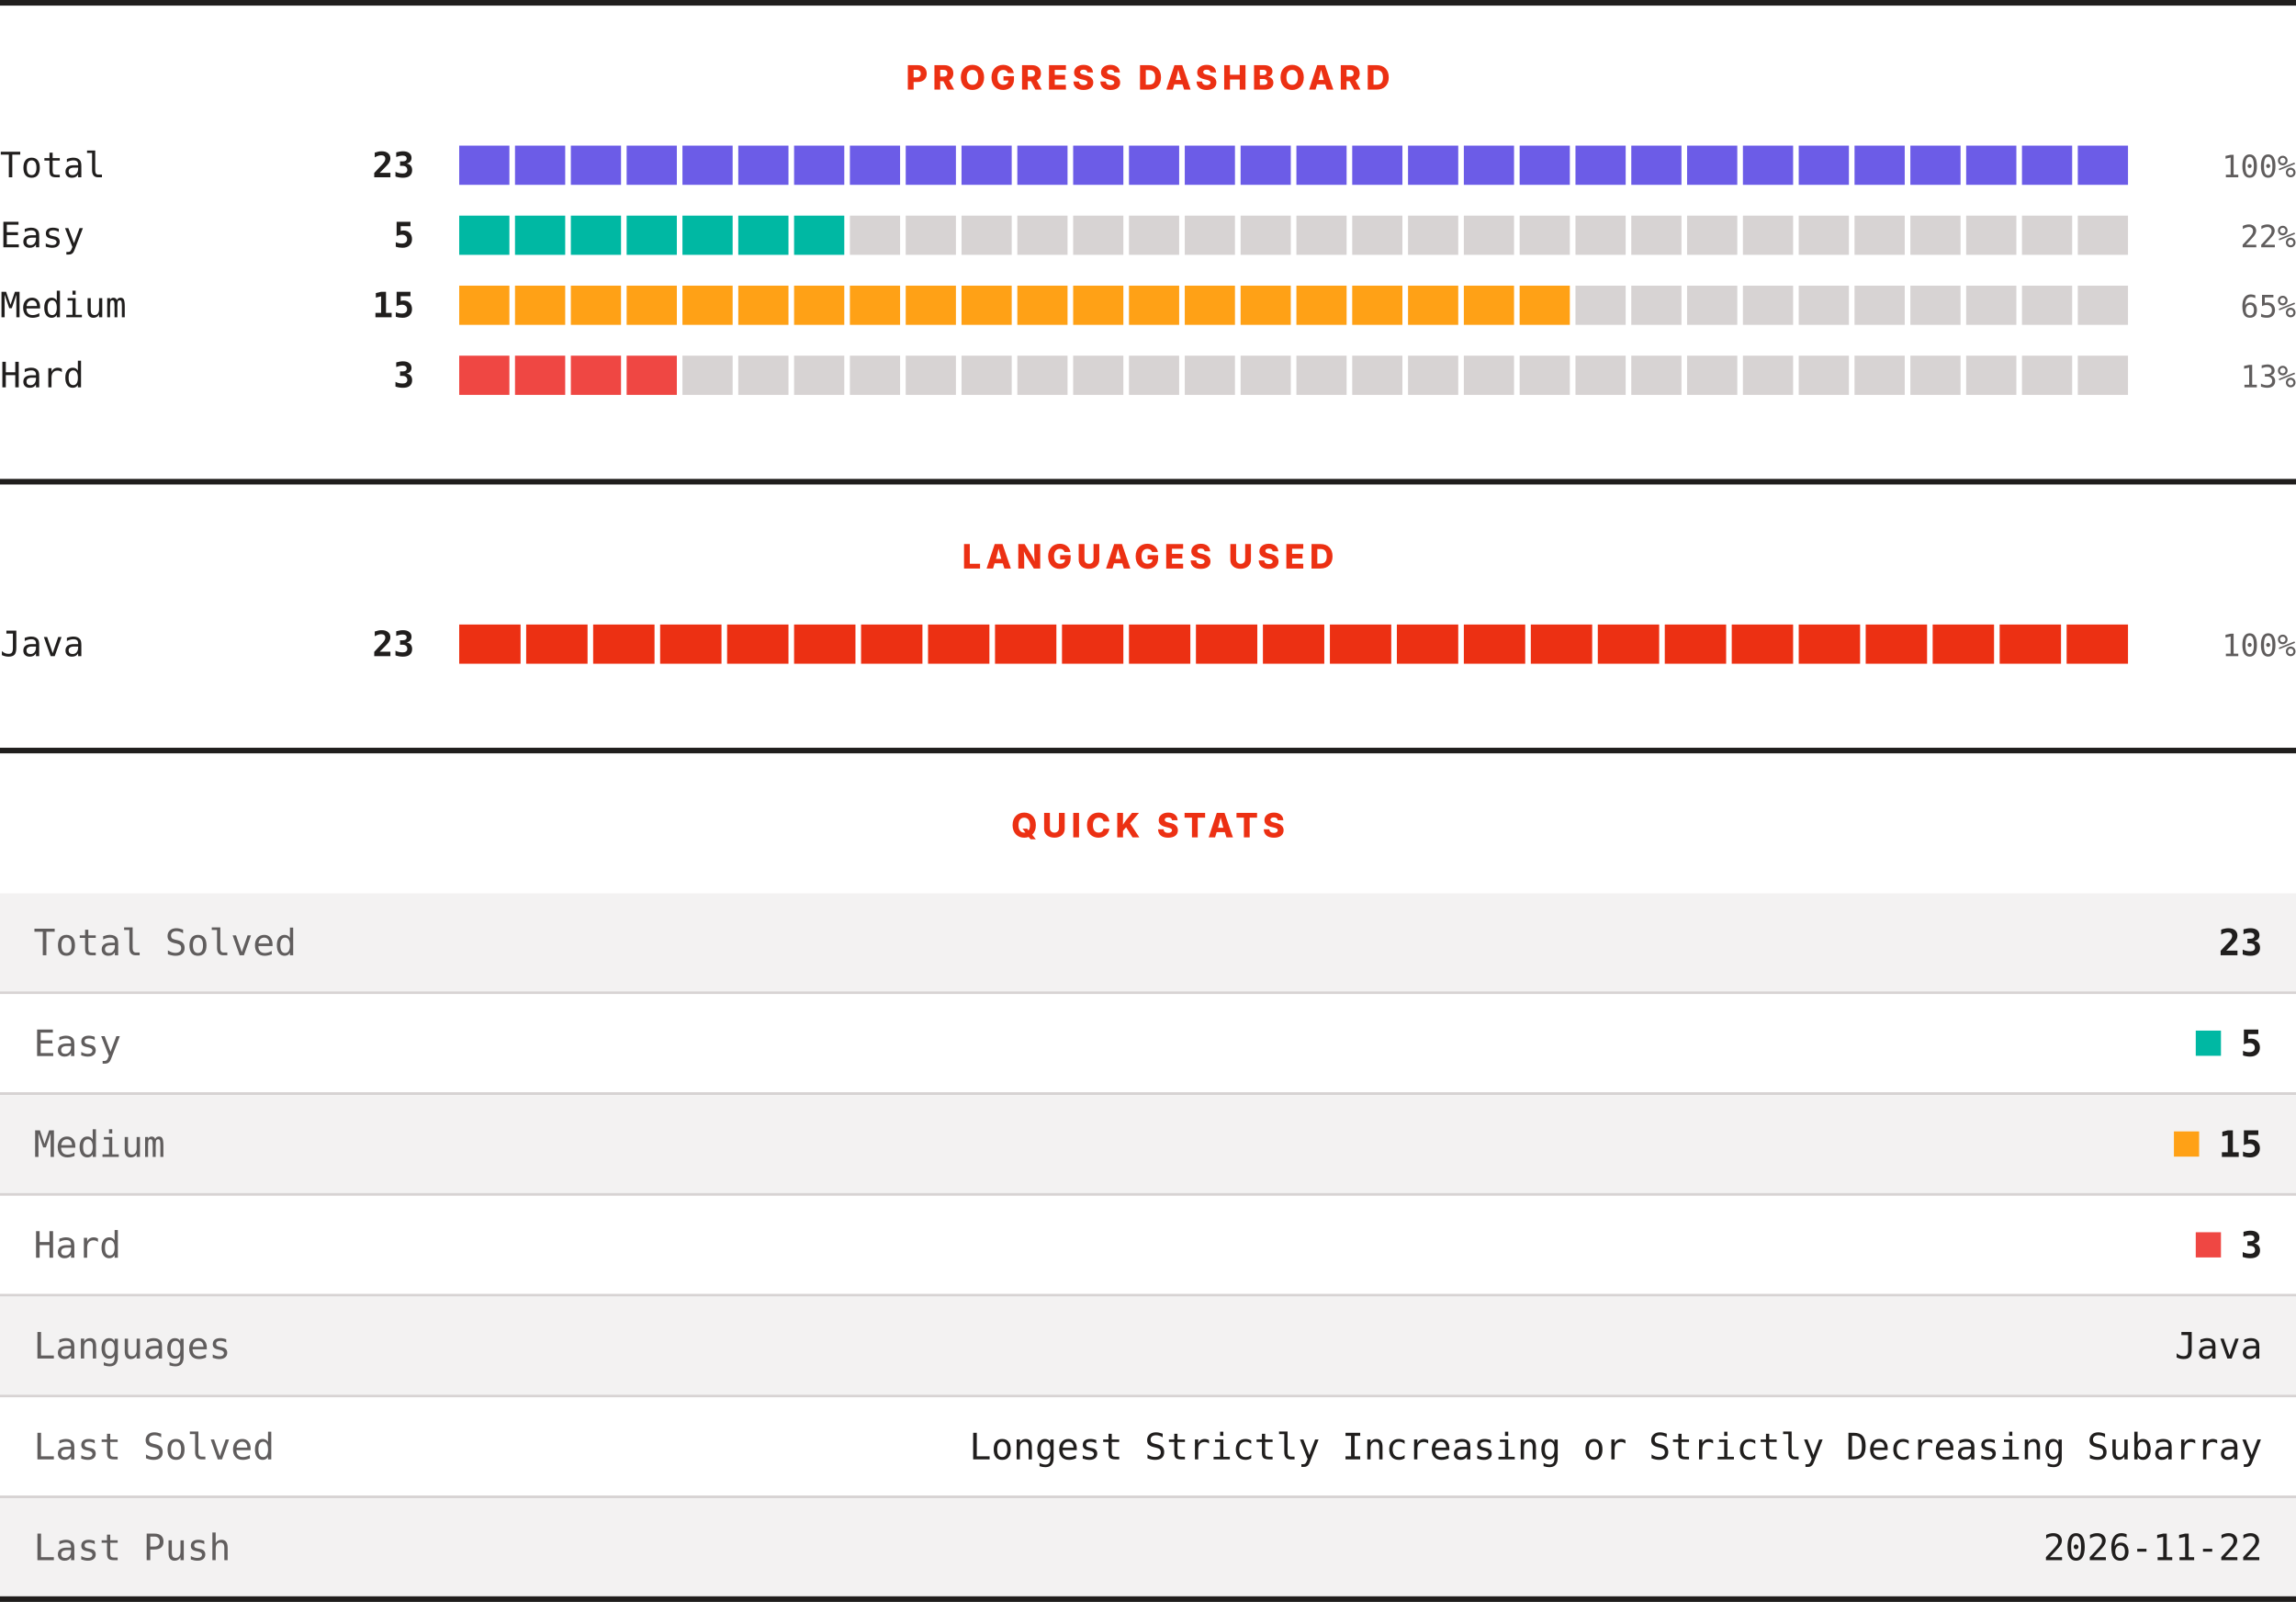
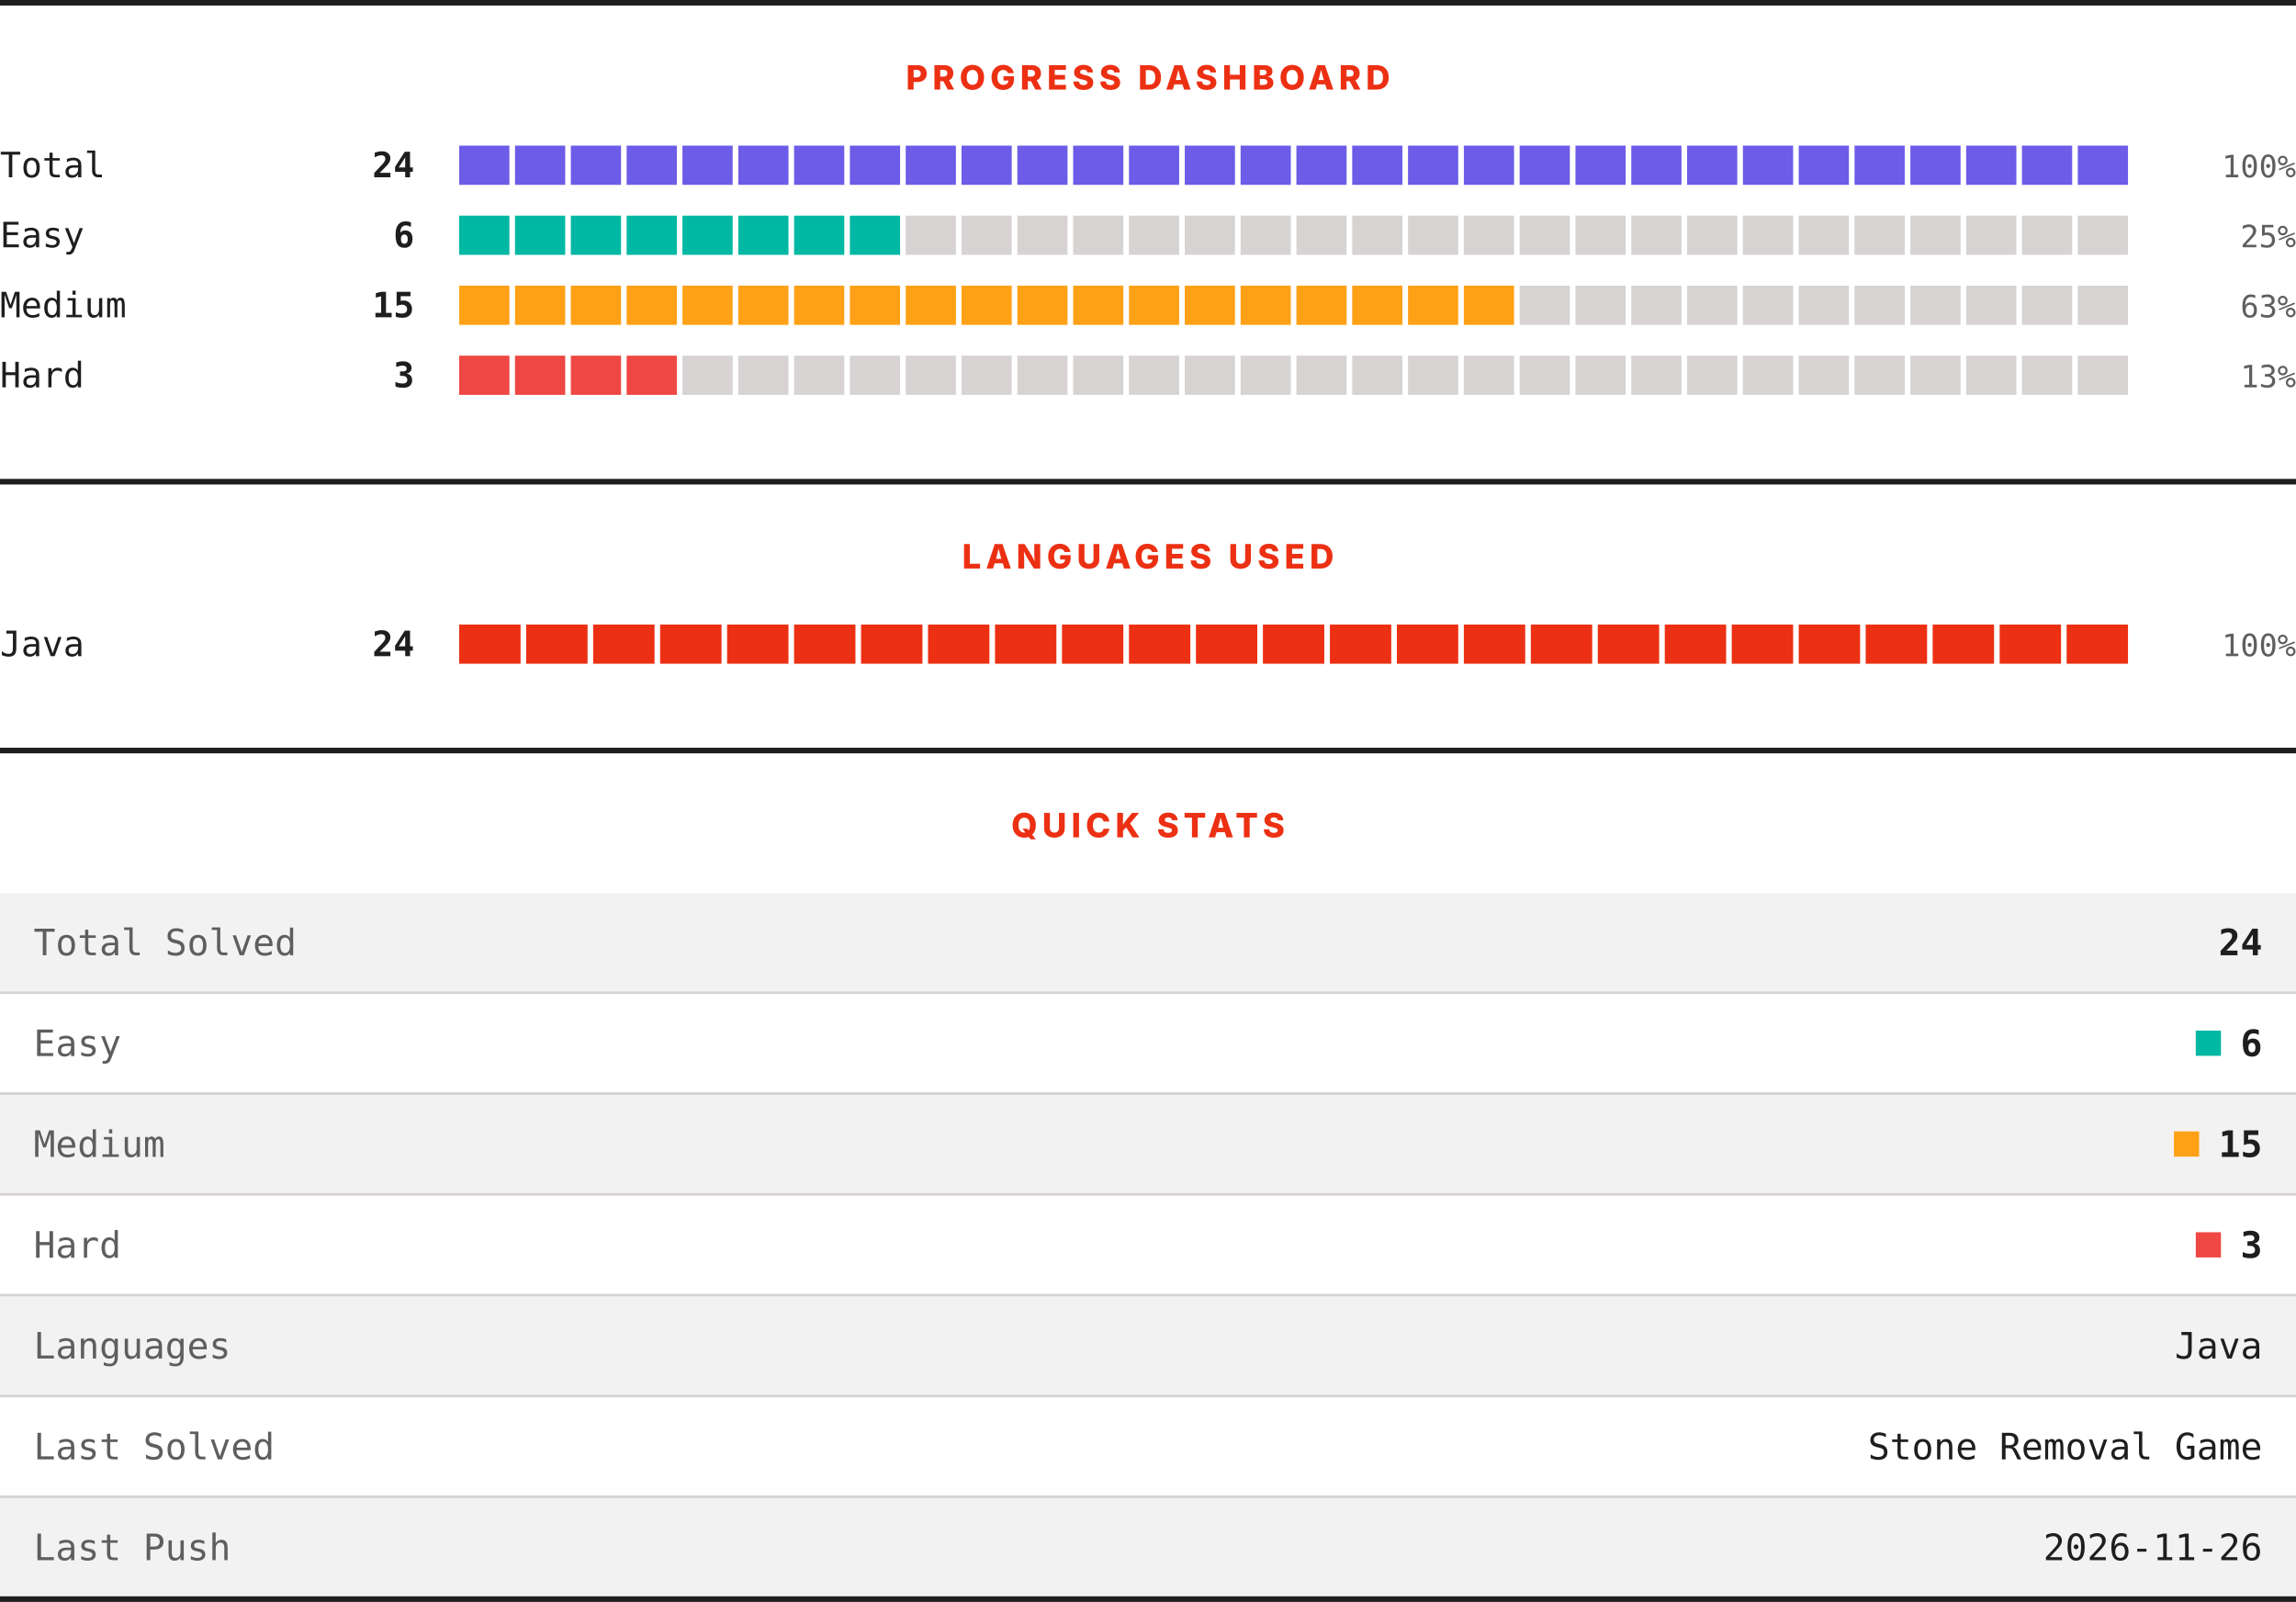
<svg xmlns="http://www.w3.org/2000/svg" width="820" height="572" viewBox="0 0 820 572" role="img" aria-label="LeetCode progress, languages and quick stats">
  <rect width="820" height="572" fill="#ffffff" />
  <rect x="0" y="0" width="820" height="2" fill="#201e1d" />
  <text x="410" y="32" text-anchor="middle" font-family="Archivo, system-ui, -apple-system, Segoe UI, sans-serif" font-size="12" font-weight="800" letter-spacing="1.68" fill="#ec3013">PROGRESS DASHBOARD</text>
  <text x="0" y="63.3" font-family="ui-monospace, SFMono-Regular, Menlo, Consolas, monospace" font-size="12.5" fill="#201e1d">Total</text>
-   <text x="148" y="63.3" text-anchor="end" font-family="ui-monospace, SFMono-Regular, Menlo, Consolas, monospace" font-size="12.5" font-weight="700" fill="#201e1d">23</text>
+   <text x="148" y="63.3" text-anchor="end" font-family="ui-monospace, SFMono-Regular, Menlo, Consolas, monospace" font-size="12.5" font-weight="700" fill="#201e1d">24</text>
  <rect x="164.00" y="52" width="17.93" height="14" fill="#6c5ce7" />
  <rect x="183.93" y="52" width="17.93" height="14" fill="#6c5ce7" />
  <rect x="203.87" y="52" width="17.93" height="14" fill="#6c5ce7" />
  <rect x="223.80" y="52" width="17.93" height="14" fill="#6c5ce7" />
  <rect x="243.73" y="52" width="17.93" height="14" fill="#6c5ce7" />
  <rect x="263.67" y="52" width="17.93" height="14" fill="#6c5ce7" />
  <rect x="283.60" y="52" width="17.93" height="14" fill="#6c5ce7" />
  <rect x="303.53" y="52" width="17.93" height="14" fill="#6c5ce7" />
  <rect x="323.47" y="52" width="17.93" height="14" fill="#6c5ce7" />
  <rect x="343.40" y="52" width="17.93" height="14" fill="#6c5ce7" />
  <rect x="363.33" y="52" width="17.93" height="14" fill="#6c5ce7" />
  <rect x="383.27" y="52" width="17.93" height="14" fill="#6c5ce7" />
  <rect x="403.20" y="52" width="17.93" height="14" fill="#6c5ce7" />
  <rect x="423.13" y="52" width="17.93" height="14" fill="#6c5ce7" />
  <rect x="443.07" y="52" width="17.93" height="14" fill="#6c5ce7" />
  <rect x="463.00" y="52" width="17.93" height="14" fill="#6c5ce7" />
  <rect x="482.93" y="52" width="17.93" height="14" fill="#6c5ce7" />
  <rect x="502.87" y="52" width="17.93" height="14" fill="#6c5ce7" />
  <rect x="522.80" y="52" width="17.93" height="14" fill="#6c5ce7" />
  <rect x="542.73" y="52" width="17.93" height="14" fill="#6c5ce7" />
  <rect x="562.67" y="52" width="17.93" height="14" fill="#6c5ce7" />
  <rect x="582.60" y="52" width="17.93" height="14" fill="#6c5ce7" />
  <rect x="602.53" y="52" width="17.93" height="14" fill="#6c5ce7" />
  <rect x="622.47" y="52" width="17.93" height="14" fill="#6c5ce7" />
  <rect x="642.40" y="52" width="17.93" height="14" fill="#6c5ce7" />
  <rect x="662.33" y="52" width="17.93" height="14" fill="#6c5ce7" />
  <rect x="682.27" y="52" width="17.93" height="14" fill="#6c5ce7" />
  <rect x="702.20" y="52" width="17.93" height="14" fill="#6c5ce7" />
  <rect x="722.13" y="52" width="17.93" height="14" fill="#6c5ce7" />
  <rect x="742.07" y="52" width="17.93" height="14" fill="#6c5ce7" />
  <text x="820" y="63.3" text-anchor="end" font-family="ui-monospace, SFMono-Regular, Menlo, Consolas, monospace" font-size="11" fill="#605d5d">100%</text>
  <text x="0" y="88.3" font-family="ui-monospace, SFMono-Regular, Menlo, Consolas, monospace" font-size="12.5" fill="#201e1d">Easy</text>
-   <text x="148" y="88.3" text-anchor="end" font-family="ui-monospace, SFMono-Regular, Menlo, Consolas, monospace" font-size="12.5" font-weight="700" fill="#201e1d">5</text>
+   <text x="148" y="88.3" text-anchor="end" font-family="ui-monospace, SFMono-Regular, Menlo, Consolas, monospace" font-size="12.5" font-weight="700" fill="#201e1d">6</text>
  <rect x="164.00" y="77" width="17.93" height="14" fill="#00b8a3" />
  <rect x="183.93" y="77" width="17.93" height="14" fill="#00b8a3" />
  <rect x="203.87" y="77" width="17.93" height="14" fill="#00b8a3" />
  <rect x="223.80" y="77" width="17.93" height="14" fill="#00b8a3" />
  <rect x="243.73" y="77" width="17.93" height="14" fill="#00b8a3" />
  <rect x="263.67" y="77" width="17.93" height="14" fill="#00b8a3" />
  <rect x="283.60" y="77" width="17.93" height="14" fill="#00b8a3" />
-   <rect x="303.53" y="77" width="17.93" height="14" fill="#d7d3d3" />
+   <rect x="303.53" y="77" width="17.93" height="14" fill="#00b8a3" />
  <rect x="323.47" y="77" width="17.93" height="14" fill="#d7d3d3" />
  <rect x="343.40" y="77" width="17.93" height="14" fill="#d7d3d3" />
  <rect x="363.33" y="77" width="17.93" height="14" fill="#d7d3d3" />
  <rect x="383.27" y="77" width="17.93" height="14" fill="#d7d3d3" />
  <rect x="403.20" y="77" width="17.93" height="14" fill="#d7d3d3" />
  <rect x="423.13" y="77" width="17.93" height="14" fill="#d7d3d3" />
  <rect x="443.07" y="77" width="17.93" height="14" fill="#d7d3d3" />
  <rect x="463.00" y="77" width="17.93" height="14" fill="#d7d3d3" />
  <rect x="482.93" y="77" width="17.93" height="14" fill="#d7d3d3" />
  <rect x="502.87" y="77" width="17.93" height="14" fill="#d7d3d3" />
  <rect x="522.80" y="77" width="17.93" height="14" fill="#d7d3d3" />
  <rect x="542.73" y="77" width="17.93" height="14" fill="#d7d3d3" />
  <rect x="562.67" y="77" width="17.93" height="14" fill="#d7d3d3" />
  <rect x="582.60" y="77" width="17.93" height="14" fill="#d7d3d3" />
  <rect x="602.53" y="77" width="17.93" height="14" fill="#d7d3d3" />
  <rect x="622.47" y="77" width="17.93" height="14" fill="#d7d3d3" />
  <rect x="642.40" y="77" width="17.93" height="14" fill="#d7d3d3" />
  <rect x="662.33" y="77" width="17.93" height="14" fill="#d7d3d3" />
  <rect x="682.27" y="77" width="17.93" height="14" fill="#d7d3d3" />
  <rect x="702.20" y="77" width="17.93" height="14" fill="#d7d3d3" />
  <rect x="722.13" y="77" width="17.93" height="14" fill="#d7d3d3" />
  <rect x="742.07" y="77" width="17.93" height="14" fill="#d7d3d3" />
-   <text x="820" y="88.3" text-anchor="end" font-family="ui-monospace, SFMono-Regular, Menlo, Consolas, monospace" font-size="11" fill="#605d5d">22%</text>
+   <text x="820" y="88.3" text-anchor="end" font-family="ui-monospace, SFMono-Regular, Menlo, Consolas, monospace" font-size="11" fill="#605d5d">25%</text>
  <text x="0" y="113.3" font-family="ui-monospace, SFMono-Regular, Menlo, Consolas, monospace" font-size="12.5" fill="#201e1d">Medium</text>
  <text x="148" y="113.3" text-anchor="end" font-family="ui-monospace, SFMono-Regular, Menlo, Consolas, monospace" font-size="12.5" font-weight="700" fill="#201e1d">15</text>
  <rect x="164.00" y="102" width="17.93" height="14" fill="#ffa116" />
  <rect x="183.93" y="102" width="17.93" height="14" fill="#ffa116" />
  <rect x="203.87" y="102" width="17.93" height="14" fill="#ffa116" />
  <rect x="223.80" y="102" width="17.93" height="14" fill="#ffa116" />
  <rect x="243.73" y="102" width="17.93" height="14" fill="#ffa116" />
  <rect x="263.67" y="102" width="17.93" height="14" fill="#ffa116" />
  <rect x="283.60" y="102" width="17.93" height="14" fill="#ffa116" />
  <rect x="303.53" y="102" width="17.93" height="14" fill="#ffa116" />
  <rect x="323.47" y="102" width="17.93" height="14" fill="#ffa116" />
  <rect x="343.40" y="102" width="17.93" height="14" fill="#ffa116" />
  <rect x="363.33" y="102" width="17.93" height="14" fill="#ffa116" />
  <rect x="383.27" y="102" width="17.93" height="14" fill="#ffa116" />
  <rect x="403.20" y="102" width="17.93" height="14" fill="#ffa116" />
  <rect x="423.13" y="102" width="17.93" height="14" fill="#ffa116" />
  <rect x="443.07" y="102" width="17.93" height="14" fill="#ffa116" />
  <rect x="463.00" y="102" width="17.93" height="14" fill="#ffa116" />
  <rect x="482.93" y="102" width="17.93" height="14" fill="#ffa116" />
  <rect x="502.87" y="102" width="17.93" height="14" fill="#ffa116" />
  <rect x="522.80" y="102" width="17.93" height="14" fill="#ffa116" />
-   <rect x="542.73" y="102" width="17.93" height="14" fill="#ffa116" />
+   <rect x="542.73" y="102" width="17.93" height="14" fill="#d7d3d3" />
  <rect x="562.67" y="102" width="17.93" height="14" fill="#d7d3d3" />
  <rect x="582.60" y="102" width="17.93" height="14" fill="#d7d3d3" />
  <rect x="602.53" y="102" width="17.93" height="14" fill="#d7d3d3" />
  <rect x="622.47" y="102" width="17.93" height="14" fill="#d7d3d3" />
  <rect x="642.40" y="102" width="17.93" height="14" fill="#d7d3d3" />
  <rect x="662.33" y="102" width="17.93" height="14" fill="#d7d3d3" />
  <rect x="682.27" y="102" width="17.93" height="14" fill="#d7d3d3" />
  <rect x="702.20" y="102" width="17.93" height="14" fill="#d7d3d3" />
  <rect x="722.13" y="102" width="17.93" height="14" fill="#d7d3d3" />
  <rect x="742.07" y="102" width="17.93" height="14" fill="#d7d3d3" />
-   <text x="820" y="113.3" text-anchor="end" font-family="ui-monospace, SFMono-Regular, Menlo, Consolas, monospace" font-size="11" fill="#605d5d">65%</text>
+   <text x="820" y="113.3" text-anchor="end" font-family="ui-monospace, SFMono-Regular, Menlo, Consolas, monospace" font-size="11" fill="#605d5d">63%</text>
  <text x="0" y="138.3" font-family="ui-monospace, SFMono-Regular, Menlo, Consolas, monospace" font-size="12.5" fill="#201e1d">Hard</text>
  <text x="148" y="138.3" text-anchor="end" font-family="ui-monospace, SFMono-Regular, Menlo, Consolas, monospace" font-size="12.5" font-weight="700" fill="#201e1d">3</text>
  <rect x="164.00" y="127" width="17.93" height="14" fill="#ef4743" />
  <rect x="183.93" y="127" width="17.93" height="14" fill="#ef4743" />
  <rect x="203.87" y="127" width="17.93" height="14" fill="#ef4743" />
  <rect x="223.80" y="127" width="17.93" height="14" fill="#ef4743" />
  <rect x="243.73" y="127" width="17.93" height="14" fill="#d7d3d3" />
  <rect x="263.67" y="127" width="17.93" height="14" fill="#d7d3d3" />
  <rect x="283.60" y="127" width="17.93" height="14" fill="#d7d3d3" />
  <rect x="303.53" y="127" width="17.93" height="14" fill="#d7d3d3" />
  <rect x="323.47" y="127" width="17.93" height="14" fill="#d7d3d3" />
  <rect x="343.40" y="127" width="17.93" height="14" fill="#d7d3d3" />
  <rect x="363.33" y="127" width="17.93" height="14" fill="#d7d3d3" />
  <rect x="383.27" y="127" width="17.93" height="14" fill="#d7d3d3" />
  <rect x="403.20" y="127" width="17.93" height="14" fill="#d7d3d3" />
  <rect x="423.13" y="127" width="17.93" height="14" fill="#d7d3d3" />
  <rect x="443.07" y="127" width="17.93" height="14" fill="#d7d3d3" />
  <rect x="463.00" y="127" width="17.93" height="14" fill="#d7d3d3" />
  <rect x="482.93" y="127" width="17.93" height="14" fill="#d7d3d3" />
  <rect x="502.87" y="127" width="17.93" height="14" fill="#d7d3d3" />
  <rect x="522.80" y="127" width="17.93" height="14" fill="#d7d3d3" />
  <rect x="542.73" y="127" width="17.93" height="14" fill="#d7d3d3" />
  <rect x="562.67" y="127" width="17.93" height="14" fill="#d7d3d3" />
  <rect x="582.60" y="127" width="17.93" height="14" fill="#d7d3d3" />
  <rect x="602.53" y="127" width="17.93" height="14" fill="#d7d3d3" />
  <rect x="622.47" y="127" width="17.93" height="14" fill="#d7d3d3" />
  <rect x="642.40" y="127" width="17.93" height="14" fill="#d7d3d3" />
  <rect x="662.33" y="127" width="17.93" height="14" fill="#d7d3d3" />
  <rect x="682.27" y="127" width="17.93" height="14" fill="#d7d3d3" />
  <rect x="702.20" y="127" width="17.93" height="14" fill="#d7d3d3" />
  <rect x="722.13" y="127" width="17.93" height="14" fill="#d7d3d3" />
  <rect x="742.07" y="127" width="17.93" height="14" fill="#d7d3d3" />
  <text x="820" y="138.3" text-anchor="end" font-family="ui-monospace, SFMono-Regular, Menlo, Consolas, monospace" font-size="11" fill="#605d5d">13%</text>
  <rect x="0" y="171" width="820" height="2" fill="#201e1d" />
  <text x="410" y="203" text-anchor="middle" font-family="Archivo, system-ui, -apple-system, Segoe UI, sans-serif" font-size="12" font-weight="800" letter-spacing="1.68" fill="#ec3013">LANGUAGES USED</text>
  <text x="0" y="234.3" font-family="ui-monospace, SFMono-Regular, Menlo, Consolas, monospace" font-size="12.5" fill="#201e1d">Java</text>
-   <text x="148" y="234.3" text-anchor="end" font-family="ui-monospace, SFMono-Regular, Menlo, Consolas, monospace" font-size="12.5" font-weight="700" fill="#201e1d">23</text>
+   <text x="148" y="234.3" text-anchor="end" font-family="ui-monospace, SFMono-Regular, Menlo, Consolas, monospace" font-size="12.5" font-weight="700" fill="#201e1d">24</text>
  <rect x="164.00" y="223" width="21.92" height="14" fill="#ec3013" />
  <rect x="187.92" y="223" width="21.92" height="14" fill="#ec3013" />
  <rect x="211.84" y="223" width="21.92" height="14" fill="#ec3013" />
  <rect x="235.76" y="223" width="21.92" height="14" fill="#ec3013" />
  <rect x="259.68" y="223" width="21.92" height="14" fill="#ec3013" />
  <rect x="283.60" y="223" width="21.92" height="14" fill="#ec3013" />
  <rect x="307.52" y="223" width="21.92" height="14" fill="#ec3013" />
  <rect x="331.44" y="223" width="21.92" height="14" fill="#ec3013" />
  <rect x="355.36" y="223" width="21.92" height="14" fill="#ec3013" />
  <rect x="379.28" y="223" width="21.92" height="14" fill="#ec3013" />
  <rect x="403.20" y="223" width="21.92" height="14" fill="#ec3013" />
  <rect x="427.12" y="223" width="21.92" height="14" fill="#ec3013" />
  <rect x="451.04" y="223" width="21.92" height="14" fill="#ec3013" />
  <rect x="474.96" y="223" width="21.92" height="14" fill="#ec3013" />
  <rect x="498.88" y="223" width="21.92" height="14" fill="#ec3013" />
  <rect x="522.80" y="223" width="21.92" height="14" fill="#ec3013" />
  <rect x="546.72" y="223" width="21.92" height="14" fill="#ec3013" />
  <rect x="570.64" y="223" width="21.92" height="14" fill="#ec3013" />
  <rect x="594.56" y="223" width="21.92" height="14" fill="#ec3013" />
  <rect x="618.48" y="223" width="21.92" height="14" fill="#ec3013" />
  <rect x="642.40" y="223" width="21.92" height="14" fill="#ec3013" />
  <rect x="666.32" y="223" width="21.92" height="14" fill="#ec3013" />
  <rect x="690.24" y="223" width="21.92" height="14" fill="#ec3013" />
  <rect x="714.16" y="223" width="21.92" height="14" fill="#ec3013" />
  <rect x="738.08" y="223" width="21.92" height="14" fill="#ec3013" />
  <text x="820" y="234.3" text-anchor="end" font-family="ui-monospace, SFMono-Regular, Menlo, Consolas, monospace" font-size="11" fill="#605d5d">100%</text>
  <rect x="0" y="267" width="820" height="2" fill="#201e1d" />
  <text x="410" y="299" text-anchor="middle" font-family="Archivo, system-ui, -apple-system, Segoe UI, sans-serif" font-size="12" font-weight="800" letter-spacing="1.68" fill="#ec3013">QUICK STATS</text>
  <rect x="0" y="319" width="820" height="35" fill="#f3f2f2" />
  <text x="12" y="341.1" font-family="ui-monospace, SFMono-Regular, Menlo, Consolas, monospace" font-size="13" fill="#605d5d">Total Solved</text>
-   <text x="808" y="341.1" text-anchor="end" font-family="ui-monospace, SFMono-Regular, Menlo, Consolas, monospace" font-size="13" font-weight="700" fill="#201e1d">23</text>
+   <text x="808" y="341.1" text-anchor="end" font-family="ui-monospace, SFMono-Regular, Menlo, Consolas, monospace" font-size="13" font-weight="700" fill="#201e1d">24</text>
  <rect x="0" y="354" width="820" height="1" fill="#d7d3d3" />
  <rect x="0" y="355" width="820" height="35" fill="#ffffff" />
  <text x="12" y="377.1" font-family="ui-monospace, SFMono-Regular, Menlo, Consolas, monospace" font-size="13" fill="#605d5d">Easy</text>
  <rect x="784.2" y="368" width="9" height="9" fill="#00b8a3" />
-   <text x="808" y="377.1" text-anchor="end" font-family="ui-monospace, SFMono-Regular, Menlo, Consolas, monospace" font-size="13" font-weight="700" fill="#201e1d">5</text>
+   <text x="808" y="377.1" text-anchor="end" font-family="ui-monospace, SFMono-Regular, Menlo, Consolas, monospace" font-size="13" font-weight="700" fill="#201e1d">6</text>
  <rect x="0" y="390" width="820" height="1" fill="#d7d3d3" />
  <rect x="0" y="391" width="820" height="35" fill="#f3f2f2" />
  <text x="12" y="413.1" font-family="ui-monospace, SFMono-Regular, Menlo, Consolas, monospace" font-size="13" fill="#605d5d">Medium</text>
  <rect x="776.4" y="404" width="9" height="9" fill="#ffa116" />
  <text x="808" y="413.1" text-anchor="end" font-family="ui-monospace, SFMono-Regular, Menlo, Consolas, monospace" font-size="13" font-weight="700" fill="#201e1d">15</text>
  <rect x="0" y="426" width="820" height="1" fill="#d7d3d3" />
  <rect x="0" y="427" width="820" height="35" fill="#ffffff" />
  <text x="12" y="449.1" font-family="ui-monospace, SFMono-Regular, Menlo, Consolas, monospace" font-size="13" fill="#605d5d">Hard</text>
  <rect x="784.2" y="440" width="9" height="9" fill="#ef4743" />
  <text x="808" y="449.1" text-anchor="end" font-family="ui-monospace, SFMono-Regular, Menlo, Consolas, monospace" font-size="13" font-weight="700" fill="#201e1d">3</text>
  <rect x="0" y="462" width="820" height="1" fill="#d7d3d3" />
  <rect x="0" y="463" width="820" height="35" fill="#f3f2f2" />
  <text x="12" y="485.1" font-family="ui-monospace, SFMono-Regular, Menlo, Consolas, monospace" font-size="13" fill="#605d5d">Languages</text>
  <text x="808" y="485.1" text-anchor="end" font-family="ui-monospace, SFMono-Regular, Menlo, Consolas, monospace" font-size="13" fill="#201e1d">Java</text>
  <rect x="0" y="498" width="820" height="1" fill="#d7d3d3" />
  <rect x="0" y="499" width="820" height="35" fill="#ffffff" />
  <text x="12" y="521.1" font-family="ui-monospace, SFMono-Regular, Menlo, Consolas, monospace" font-size="13" fill="#605d5d">Last Solved</text>
-   <text x="808" y="521.1" text-anchor="end" font-family="ui-monospace, SFMono-Regular, Menlo, Consolas, monospace" font-size="13" fill="#201e1d">Longest Strictly Increasing or Strictly Decreasing Subarray</text>
+   <text x="808" y="521.1" text-anchor="end" font-family="ui-monospace, SFMono-Regular, Menlo, Consolas, monospace" font-size="13" fill="#201e1d">Stone Removal Game</text>
  <rect x="0" y="534" width="820" height="1" fill="#d7d3d3" />
  <rect x="0" y="535" width="820" height="35" fill="#f3f2f2" />
  <text x="12" y="557.1" font-family="ui-monospace, SFMono-Regular, Menlo, Consolas, monospace" font-size="13" fill="#605d5d">Last Push</text>
-   <text x="808" y="557.1" text-anchor="end" font-family="ui-monospace, SFMono-Regular, Menlo, Consolas, monospace" font-size="13" fill="#201e1d">2026-11-22</text>
+   <text x="808" y="557.1" text-anchor="end" font-family="ui-monospace, SFMono-Regular, Menlo, Consolas, monospace" font-size="13" fill="#201e1d">2026-11-26</text>
  <rect x="0" y="570" width="820" height="2" fill="#201e1d" />
</svg>
